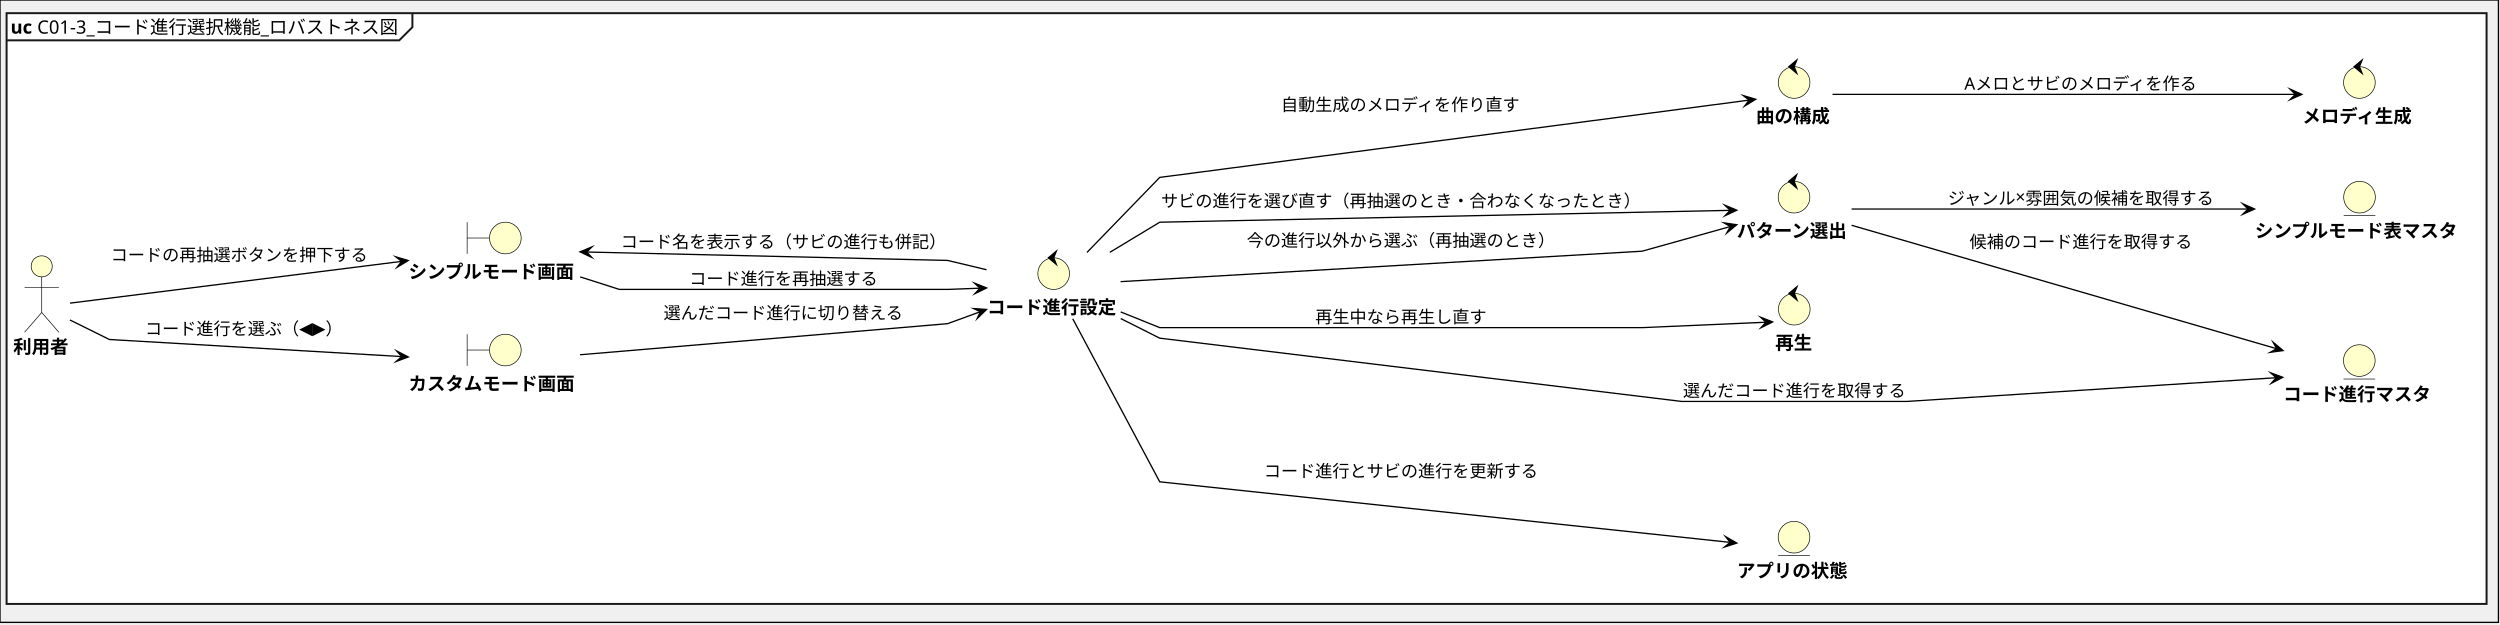
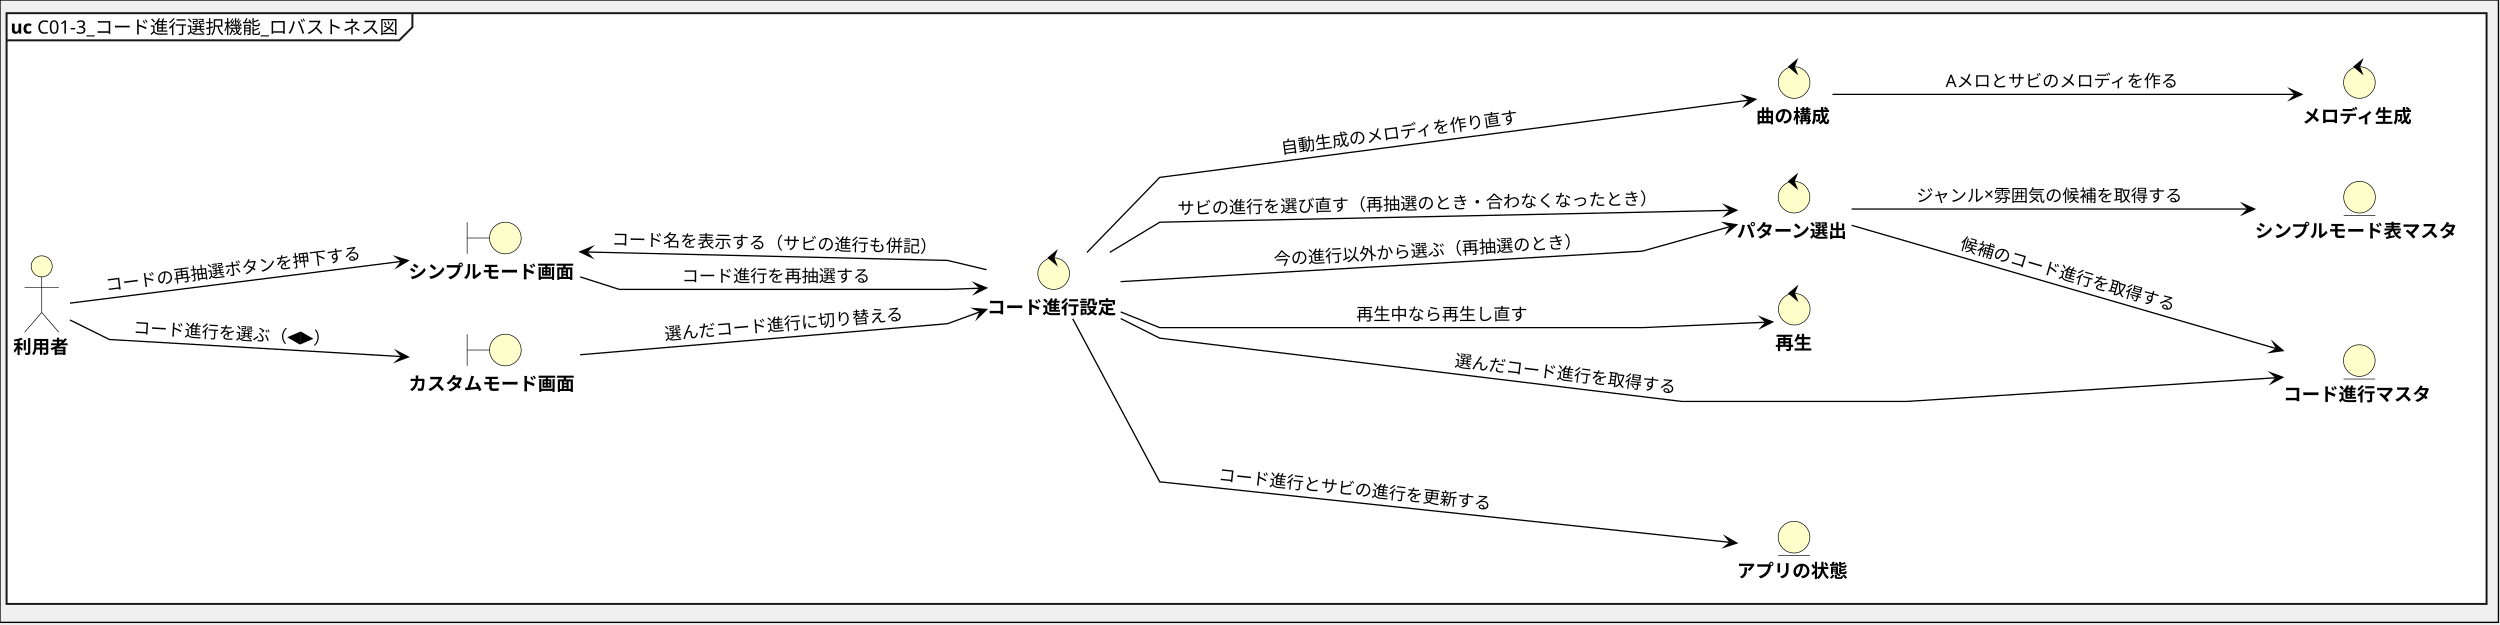
<svg xmlns="http://www.w3.org/2000/svg" version="1.1" data-diagram-type="DESCRIPTION" style="width:1897px;height:474px;background:#FFFFFF;" width="1897px" height="474px" viewBox="0 0 1897 474" zoomAndPan="magnify" preserveAspectRatio="none" contentStyleType="text/css">
  <defs />
  <g font-family="sans-serif" lengthAdjust="spacing">
    <rect x="0" y="0" width="1895.813" height="472.252" fill="none" style="stroke:#000;stroke-width:1;" />
    <rect x="5" y="10" width="1881.813" height="448.252" fill="#FFF" style="stroke:#181818;stroke-width:1.5;" />
    <path d="M312.931,10 L312.931,20.609 L302.931,30.609 L5,30.609" style="stroke:#181818;stroke-width:1.5;" fill="none" />
    <text x="8" y="25.533" fill="#000" font-size="14" textLength="16.338" font-weight="700">uc</text>
    <text x="28.228" y="25.533" fill="#000" font-size="14" textLength="277.703">C01-3_コード進行選択機能_ロバストネス図</text>
    <g class="entity" data-qualified-name="A1" id="ent0001" data-source-line="4">
      <ellipse cx="31.656" cy="202.109" rx="8" ry="8" fill="#FFC" style="stroke:#000;stroke-width:0.5;" />
      <path d="M31.656,210.109 L31.656,237.109 M18.656,218.109 L44.656,218.109 M31.656,237.109 L18.656,252.109 M31.656,237.109 L44.656,252.109" style="stroke:#000;stroke-width:0.5;" fill="none" />
      <text x="10" y="268.143" fill="#000" font-size="14" textLength="43.313" font-weight="700">利用者</text>
    </g>
    <g class="entity" data-qualified-name="B1" id="ent0002" data-source-line="5">
      <path d="M354.469,168.609 L354.469,192.609 M354.469,180.609 L371.469,180.609" style="stroke:#000;stroke-width:0.5;" fill="none" />
      <ellipse cx="383.469" cy="180.609" rx="12" ry="12" fill="#FFC" style="stroke:#000;stroke-width:0.5;" />
      <text x="310" y="211.143" fill="#000" font-size="14" textLength="129.938" font-weight="700">シンプルモード画面</text>
    </g>
    <g class="entity" data-qualified-name="B2" id="ent0003" data-source-line="6">
      <path d="M354.469,253.609 L354.469,277.609 M354.469,265.609 L371.469,265.609" style="stroke:#000;stroke-width:0.5;" fill="none" />
      <ellipse cx="383.469" cy="265.609" rx="12" ry="12" fill="#FFC" style="stroke:#000;stroke-width:0.5;" />
      <text x="310" y="296.143" fill="#000" font-size="14" textLength="129.938" font-weight="700">カスタムモード画面</text>
    </g>
    <g class="entity" data-qualified-name="C1" id="ent0004" data-source-line="7">
      <ellipse cx="799.531" cy="207.609" rx="12" ry="12" fill="#FFC" style="stroke:#000;stroke-width:0.5;" />
      <polygon points="795.531,195.609,801.531,190.609,799.531,195.609,801.531,200.609,795.531,195.609" fill="#000" style="stroke:#000;stroke-width:1;stroke-linejoin:miter;stroke-miterlimit:10;" />
      <text x="749" y="238.143" fill="#000" font-size="14" textLength="101.063" font-weight="700">コード進行設定</text>
    </g>
    <g class="entity" data-qualified-name="C2" id="ent0005" data-source-line="8">
      <ellipse cx="1361.313" cy="149.609" rx="12" ry="12" fill="#FFC" style="stroke:#000;stroke-width:0.5;" />
      <polygon points="1357.313,137.609,1363.313,132.609,1361.313,137.609,1363.313,142.609,1357.313,137.609" fill="#000" style="stroke:#000;stroke-width:1;stroke-linejoin:miter;stroke-miterlimit:10;" />
      <text x="1318" y="180.143" fill="#000" font-size="14" textLength="86.625" font-weight="700">パターン選出</text>
    </g>
    <g class="entity" data-qualified-name="C3" id="ent0006" data-source-line="9">
      <ellipse cx="1361.375" cy="62.609" rx="12" ry="12" fill="#FFC" style="stroke:#000;stroke-width:0.5;" />
      <polygon points="1357.375,50.609,1363.375,45.609,1361.375,50.609,1363.375,55.609,1357.375,50.609" fill="#000" style="stroke:#000;stroke-width:1;stroke-linejoin:miter;stroke-miterlimit:10;" />
      <text x="1332.5" y="93.143" fill="#000" font-size="14" textLength="57.75" font-weight="700">曲の構成</text>
    </g>
    <g class="entity" data-qualified-name="C4" id="ent0007" data-source-line="10">
      <ellipse cx="1790.313" cy="62.609" rx="12" ry="12" fill="#FFC" style="stroke:#000;stroke-width:0.5;" />
      <polygon points="1786.313,50.609,1792.313,45.609,1790.313,50.609,1792.313,55.609,1786.313,50.609" fill="#000" style="stroke:#000;stroke-width:1;stroke-linejoin:miter;stroke-miterlimit:10;" />
      <text x="1747" y="93.143" fill="#000" font-size="14" textLength="86.625" font-weight="700">メロディ生成</text>
    </g>
    <g class="entity" data-qualified-name="C5" id="ent0008" data-source-line="11">
      <ellipse cx="1361.5" cy="234.609" rx="12" ry="12" fill="#FFC" style="stroke:#000;stroke-width:0.5;" />
      <polygon points="1357.5,222.609,1363.5,217.609,1361.5,222.609,1363.5,227.609,1357.5,222.609" fill="#000" style="stroke:#000;stroke-width:1;stroke-linejoin:miter;stroke-miterlimit:10;" />
      <text x="1347.063" y="265.143" fill="#000" font-size="14" textLength="28.875" font-weight="700">再生</text>
    </g>
    <g class="entity" data-qualified-name="E1" id="ent0009" data-source-line="12">
      <ellipse cx="1790.406" cy="149.609" rx="12" ry="12" fill="#FFC" style="stroke:#000;stroke-width:0.5;" />
      <line x1="1778.406" y1="163.609" x2="1802.406" y2="163.609" style="stroke:#000;stroke-width:0.5;" />
      <text x="1711" y="180.143" fill="#000" font-size="14" textLength="158.813" font-weight="700">シンプルモード表マスタ</text>
    </g>
    <g class="entity" data-qualified-name="E2" id="ent0010" data-source-line="13">
      <ellipse cx="1790.25" cy="273.609" rx="12" ry="12" fill="#FFC" style="stroke:#000;stroke-width:0.5;" />
      <line x1="1778.25" y1="287.609" x2="1802.25" y2="287.609" style="stroke:#000;stroke-width:0.5;" />
      <text x="1732.5" y="304.143" fill="#000" font-size="14" textLength="115.5" font-weight="700">コード進行マスタ</text>
    </g>
    <g class="entity" data-qualified-name="E3" id="ent0011" data-source-line="14">
      <ellipse cx="1361.313" cy="407.609" rx="12" ry="12" fill="#FFC" style="stroke:#000;stroke-width:0.5;" />
      <line x1="1349.313" y1="421.609" x2="1373.313" y2="421.609" style="stroke:#000;stroke-width:0.5;" />
      <text x="1318" y="438.143" fill="#000" font-size="14" textLength="86.625" font-weight="700">アプリの状態</text>
    </g>
    <g class="link" data-entity-1="ent0001" data-entity-2="ent0002" id="lnk12" data-source-line="16" data-link-type="dependency">
      <path d="M53.09,230.019 C102.84,223.749 226.289,208.204 304.769,198.324" style="stroke:#000;stroke-width:1;" fill="none" id="A1-to-B1" />
      <polygon points="309.73,197.699,300.301,194.855,304.769,198.324,301.3,202.792,309.73,197.699" fill="#000" style="stroke:#000;stroke-width:1;stroke-linejoin:miter;stroke-miterlimit:10;" />
-       <text x="84" y="198.104" fill="#000" font-size="13" textLength="195">コードの再抽選ボタンを押下する</text>
    </g>
    <g class="link" data-entity-1="ent0001" data-entity-2="ent0003" id="lnk13" data-source-line="17" data-link-type="dependency">
      <path d="M53.04,242.779 C67.02,249.699 83,257.609 83,257.609 C83,257.609 219.089,265.558 304.789,270.568" style="stroke:#000;stroke-width:1;" fill="none" id="A1-to-B2" />
      <polygon points="309.78,270.859,301.029,266.341,304.789,270.568,300.562,274.327,309.78,270.859" fill="#000" style="stroke:#000;stroke-width:1;stroke-linejoin:miter;stroke-miterlimit:10;" />
-       <text x="110" y="254.104" fill="#000" font-size="13" textLength="143">コード進行を選ぶ（◀▶）</text>
    </g>
    <g class="link" data-entity-1="ent0002" data-entity-2="ent0004" id="lnk14" data-source-line="18" data-link-type="dependency">
      <path d="M440.26,210.119 C456.78,215.389 470,219.609 470,219.609 C470,219.609 719,219.609 719,219.609 C719,219.609 727.634,219.29 743.604,218.68" style="stroke:#000;stroke-width:1;" fill="none" id="B1-to-C1" />
      <polygon points="748.6,218.489,739.454,214.836,743.604,218.68,739.759,222.83,748.6,218.489" fill="#000" style="stroke:#000;stroke-width:1;stroke-linejoin:miter;stroke-miterlimit:10;" />
-       <text x="523" y="216.104" fill="#000" font-size="13" textLength="143">コード進行を再抽選する</text>
    </g>
    <g class="link" data-entity-1="ent0004" data-entity-2="ent0002" id="lnk25" data-source-line="29" data-link-type="dependency">
      <path d="M748.6,204.679 C732.63,200.869 719,197.609 719,197.609 C719,197.609 544.389,193.536 445.109,191.226" style="stroke:#000;stroke-width:1;" fill="none" id="C1-to-B1" />
      <polygon points="440.11,191.109,449.015,195.318,445.109,191.226,449.201,187.32,440.11,191.109" fill="#000" style="stroke:#000;stroke-width:1;stroke-linejoin:miter;stroke-miterlimit:10;" />
-       <text x="471" y="188.104" fill="#000" font-size="13" textLength="247">コード名を表示する（サビの進行も併記）</text>
    </g>
    <g class="link" data-entity-1="ent0003" data-entity-2="ent0004" id="lnk15" data-source-line="19" data-link-type="dependency">
      <path d="M440.11,269.189 C539.39,260.799 719,245.609 719,245.609 C719,245.609 727.933,242.354 743.903,236.524" style="stroke:#000;stroke-width:1;" fill="none" id="B2-to-C1" />
      <polygon points="748.6,234.809,738.774,234.138,743.903,236.524,741.517,241.653,748.6,234.809" fill="#000" style="stroke:#000;stroke-width:1;stroke-linejoin:miter;stroke-miterlimit:10;" />
-       <text x="503.5" y="242.104" fill="#000" font-size="13" textLength="182">選んだコード進行に切り替える</text>
    </g>
    <g class="link" data-entity-1="ent0004" data-entity-2="ent0005" id="lnk16" data-source-line="20" data-link-type="dependency">
      <path d="M850.31,213.699 C966.56,206.919 1246,190.609 1246,190.609 C1246,190.609 1280.494,180.964 1313.044,171.874" style="stroke:#000;stroke-width:1;" fill="none" id="C1-to-C2" />
      <polygon points="1317.86,170.529,1308.116,169.098,1313.044,171.874,1310.268,176.803,1317.86,170.529" fill="#000" style="stroke:#000;stroke-width:1;stroke-linejoin:miter;stroke-miterlimit:10;" />
-       <text x="946" y="187.104" fill="#000" font-size="13" textLength="234">今の進行以外から選ぶ（再抽選のとき）</text>
    </g>
    <g class="link" data-entity-1="ent0004" data-entity-2="ent0005" id="lnk20" data-source-line="24" data-link-type="dependency">
      <path d="M842.11,191.489 C861.35,179.869 880,168.609 880,168.609 C880,168.609 1195.261,162.043 1312.861,159.603" style="stroke:#000;stroke-width:1;" fill="none" id="C1-to-C2-1" />
      <polygon points="1317.86,159.499,1308.779,155.687,1312.861,159.603,1308.945,163.685,1317.86,159.499" fill="#000" style="stroke:#000;stroke-width:1;stroke-linejoin:miter;stroke-miterlimit:10;" />
-       <text x="881" y="157.104" fill="#000" font-size="13" textLength="364">サビの進行を選び直す（再抽選のとき・合わなくなったとき）</text>
    </g>
    <g class="link" data-entity-1="ent0005" data-entity-2="ent0009" id="lnk17" data-source-line="21" data-link-type="dependency">
      <path d="M1405,158.609 C1476.2,158.609 1615.6,158.609 1705.77,158.609" style="stroke:#000;stroke-width:1;" fill="none" id="C2-to-E1" />
      <polygon points="1710.77,158.609,1701.77,154.609,1705.77,158.609,1701.77,162.609,1710.77,158.609" fill="#000" style="stroke:#000;stroke-width:1;stroke-linejoin:miter;stroke-miterlimit:10;" />
-       <text x="1478" y="155.104" fill="#000" font-size="13" textLength="202.592">ジャンル×雰囲気の候補を取得する</text>
    </g>
    <g class="link" data-entity-1="ent0005" data-entity-2="ent0010" id="lnk18" data-source-line="22" data-link-type="dependency">
      <path d="M1405,170.949 C1482.21,193.369 1640.708,239.405 1727.568,264.625" style="stroke:#000;stroke-width:1;" fill="none" id="C2-to-E2" />
      <polygon points="1732.37,266.019,1724.842,259.668,1727.568,264.625,1722.612,267.351,1732.37,266.019" fill="#000" style="stroke:#000;stroke-width:1;stroke-linejoin:miter;stroke-miterlimit:10;" />
-       <text x="1494.5" y="188.104" fill="#000" font-size="13" textLength="169">候補のコード進行を取得する</text>
    </g>
    <g class="link" data-entity-1="ent0004" data-entity-2="ent0010" id="lnk19" data-source-line="23" data-link-type="dependency">
      <path d="M850.4,241.719 C866.37,249.749 880,256.609 880,256.609 C880,256.609 1276,304.609 1276,304.609 C1276,304.609 1447,304.609 1447,304.609 C1447,304.609 1629.68,292.88 1727.18,286.61" style="stroke:#000;stroke-width:1;" fill="none" id="C1-to-E2" />
      <polygon points="1732.17,286.289,1722.932,282.875,1727.18,286.61,1723.445,290.859,1732.17,286.289" fill="#000" style="stroke:#000;stroke-width:1;stroke-linejoin:miter;stroke-miterlimit:10;" />
-       <text x="1277" y="301.104" fill="#000" font-size="13" textLength="169">選んだコード進行を取得する</text>
    </g>
    <g class="link" data-entity-1="ent0004" data-entity-2="ent0011" id="lnk21" data-source-line="25" data-link-type="dependency">
      <path d="M813.99,241.889 C836.67,284.399 880,365.609 880,365.609 C880,365.609 1195.288,399.072 1312.888,411.552" style="stroke:#000;stroke-width:1;" fill="none" id="C1-to-E3" />
      <polygon points="1317.86,412.079,1309.332,407.152,1312.888,411.552,1308.488,415.107,1317.86,412.079" fill="#000" style="stroke:#000;stroke-width:1;stroke-linejoin:miter;stroke-miterlimit:10;" />
-       <text x="959" y="362.104" fill="#000" font-size="13" textLength="208">コード進行とサビの進行を更新する</text>
    </g>
    <g class="link" data-entity-1="ent0004" data-entity-2="ent0006" id="lnk22" data-source-line="26" data-link-type="dependency">
      <path d="M824.78,191.559 C848.16,167.449 880,134.609 880,134.609 C880,134.609 1224.282,89.469 1327.282,75.969" style="stroke:#000;stroke-width:1;" fill="none" id="C1-to-C3" />
      <polygon points="1332.24,75.319,1322.796,72.523,1327.282,75.969,1323.836,80.455,1332.24,75.319" fill="#000" style="stroke:#000;stroke-width:1;stroke-linejoin:miter;stroke-miterlimit:10;" />
-       <text x="972" y="84.104" fill="#000" font-size="13" textLength="182">自動生成のメロディを作り直す</text>
    </g>
    <g class="link" data-entity-1="ent0006" data-entity-2="ent0007" id="lnk23" data-source-line="27" data-link-type="dependency">
      <path d="M1390.52,71.609 C1463.43,71.609 1654.48,71.609 1741.68,71.609" style="stroke:#000;stroke-width:1;" fill="none" id="C3-to-C4" />
      <polygon points="1746.68,71.609,1737.68,67.609,1741.68,71.609,1737.68,75.609,1746.68,71.609" fill="#000" style="stroke:#000;stroke-width:1;stroke-linejoin:miter;stroke-miterlimit:10;" />
-       <text x="1490.5" y="68.104" fill="#000" font-size="13" textLength="177.671">Aメロとサビのメロディを作る</text>
    </g>
    <g class="link" data-entity-1="ent0004" data-entity-2="ent0008" id="lnk24" data-source-line="28" data-link-type="dependency">
      <path d="M850.4,236.689 C866.37,243.119 880,248.609 880,248.609 C880,248.609 1246,248.609 1246,248.609 C1246,248.609 1308.805,245.868 1340.065,244.498" style="stroke:#000;stroke-width:1;" fill="none" id="C1-to-C5" />
      <polygon points="1345.06,244.279,1335.893,240.677,1340.065,244.498,1336.244,248.67,1345.06,244.279" fill="#000" style="stroke:#000;stroke-width:1;stroke-linejoin:miter;stroke-miterlimit:10;" />
-       <text x="998" y="245.104" fill="#000" font-size="13" textLength="130">再生中なら再生し直す</text>
+     </g>
+     <g class="link-labels">
+       <g transform="rotate(-1.192 1075.695 164.535)">
+         <rect x="891.695" y="146.885" width="368.000" height="15.650" fill="#FFFFFF" stroke="none" />
+         <text text-anchor="middle" x="1075.695" y="158.935" fill="#000" font-size="13" textLength="364">サビの進行を選び直す（再抽選のとき・合わなくなったとき）</text>
+       </g>
+       <g transform="rotate(1.335 587.468 194.542)">
+         <rect x="461.968" y="176.892" width="251.000" height="15.650" fill="#FFFFFF" stroke="none" />
+         <text text-anchor="middle" x="587.468" y="188.942" fill="#000" font-size="13" textLength="247">コード名を表示する（サビの進行も併記）</text>
+       </g>
+       <g transform="rotate(-3.340 1083.913 200.069)">
+         <rect x="964.913" y="182.419" width="238.000" height="15.650" fill="#FFFFFF" stroke="none" />
+         <text text-anchor="middle" x="1083.913" y="194.469" fill="#000" font-size="13" textLength="234">今の進行以外から選ぶ（再抽選のとき）</text>
+       </g>
+       <g transform="rotate(6.058 1026.946 381.205)">
+         <rect x="920.946" y="363.555" width="212.000" height="15.650" fill="#FFFFFF" stroke="none" />
+         <text text-anchor="middle" x="1026.946" y="375.605" fill="#000" font-size="13" textLength="208">コード進行とサビの進行を更新する</text>
+       </g>
+       <g transform="rotate(-0.000 1555 158.609)">
+         <rect x="1451.704" y="140.959" width="206.592" height="15.650" fill="#FFFFFF" stroke="none" />
+         <text text-anchor="middle" x="1555" y="153.009" fill="#000" font-size="13" textLength="202.592">ジャンル×雰囲気の候補を取得する</text>
+       </g>
+       <g transform="rotate(-7.178 178.102 214.273)">
+         <rect x="78.602" y="196.623" width="199.000" height="15.650" fill="#FFFFFF" stroke="none" />
+         <text text-anchor="middle" x="178.102" y="208.673" fill="#000" font-size="13" textLength="195">コードの再抽選ボタンを押下する</text>
+       </g>
+       <g transform="rotate(-4.833 595.556 256.048)">
+         <rect x="502.556" y="238.397" width="186.000" height="15.650" fill="#FFFFFF" stroke="none" />
+         <text text-anchor="middle" x="595.556" y="250.447" fill="#000" font-size="13" textLength="182">選んだコード進行に切り替える</text>
+       </g>
+       <g transform="rotate(-7.469 1063.107 110.602)">
+         <rect x="970.107" y="92.952" width="186.000" height="15.650" fill="#FFFFFF" stroke="none" />
+         <text text-anchor="middle" x="1063.107" y="105.002" fill="#000" font-size="13" textLength="182">自動生成のメロディを作り直す</text>
+       </g>
+       <g transform="rotate(0.000 1564.52 71.609)">
+         <rect x="1473.685" y="53.959" width="181.671" height="15.650" fill="#FFFFFF" stroke="none" />
+         <text text-anchor="middle" x="1564.52" y="66.009" fill="#000" font-size="13" textLength="177.671">Aメロとサビのメロディを作る</text>
+       </g>
+       <g transform="rotate(16.194 1566.334 217.803)">
+         <rect x="1479.834" y="200.153" width="173.000" height="15.650" fill="#FFFFFF" stroke="none" />
+         <text text-anchor="middle" x="1566.334" y="212.203" fill="#000" font-size="13" textLength="169">候補のコード進行を取得する</text>
+       </g>
+       <g transform="rotate(6.911 1186.622 293.775)">
+         <rect x="1100.122" y="276.125" width="173.000" height="15.650" fill="#FFFFFF" stroke="none" />
+         <text text-anchor="middle" x="1186.622" y="288.175" fill="#000" font-size="13" textLength="169">選んだコード進行を取得する</text>
+       </g>
+       <g transform="rotate(3.344 175.413 263.008)">
+         <rect x="101.913" y="245.358" width="147.000" height="15.650" fill="#FFFFFF" stroke="none" />
+         <text text-anchor="middle" x="175.413" y="257.408" fill="#000" font-size="13" textLength="143">コード進行を選ぶ（◀▶）</text>
+       </g>
+       <g transform="rotate(0.000 588.783 219.609)">
+         <rect x="515.283" y="201.959" width="147.000" height="15.650" fill="#FFFFFF" stroke="none" />
+         <text text-anchor="middle" x="588.783" y="214.009" fill="#000" font-size="13" textLength="143">コード進行を再抽選する</text>
+       </g>
+       <g transform="rotate(0.000 1094.09 248.609)">
+         <rect x="1027.090" y="230.959" width="134.000" height="15.650" fill="#FFFFFF" stroke="none" />
+         <text text-anchor="middle" x="1094.09" y="243.009" fill="#000" font-size="13" textLength="130">再生中なら再生し直す</text>
+       </g>
    </g>
  </g>
</svg>
